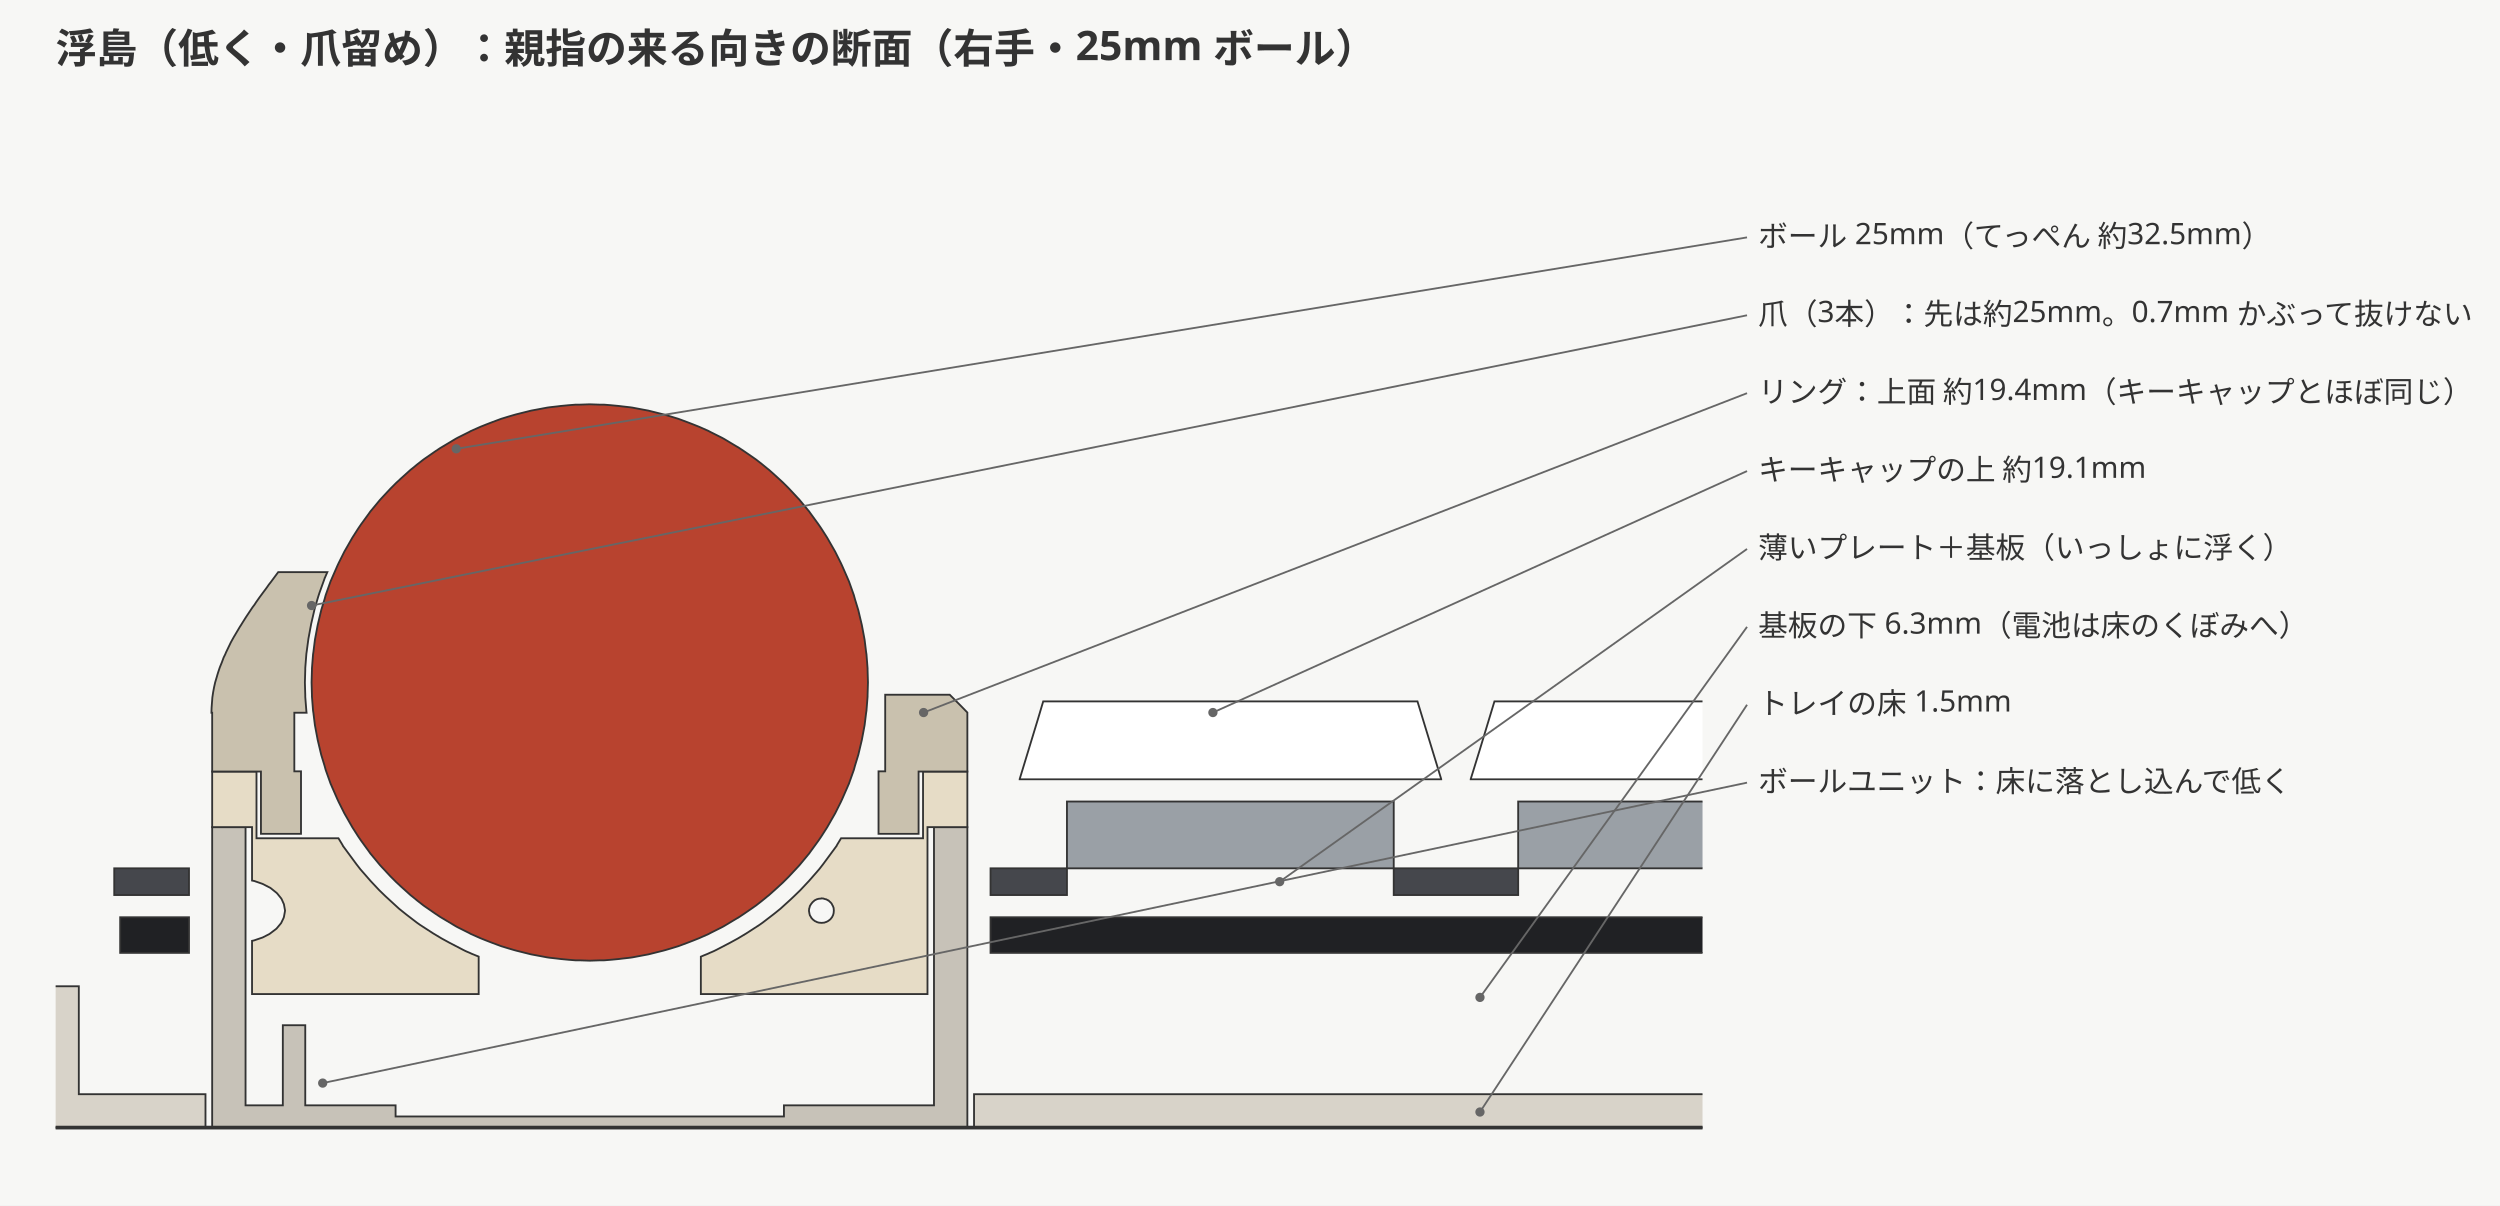
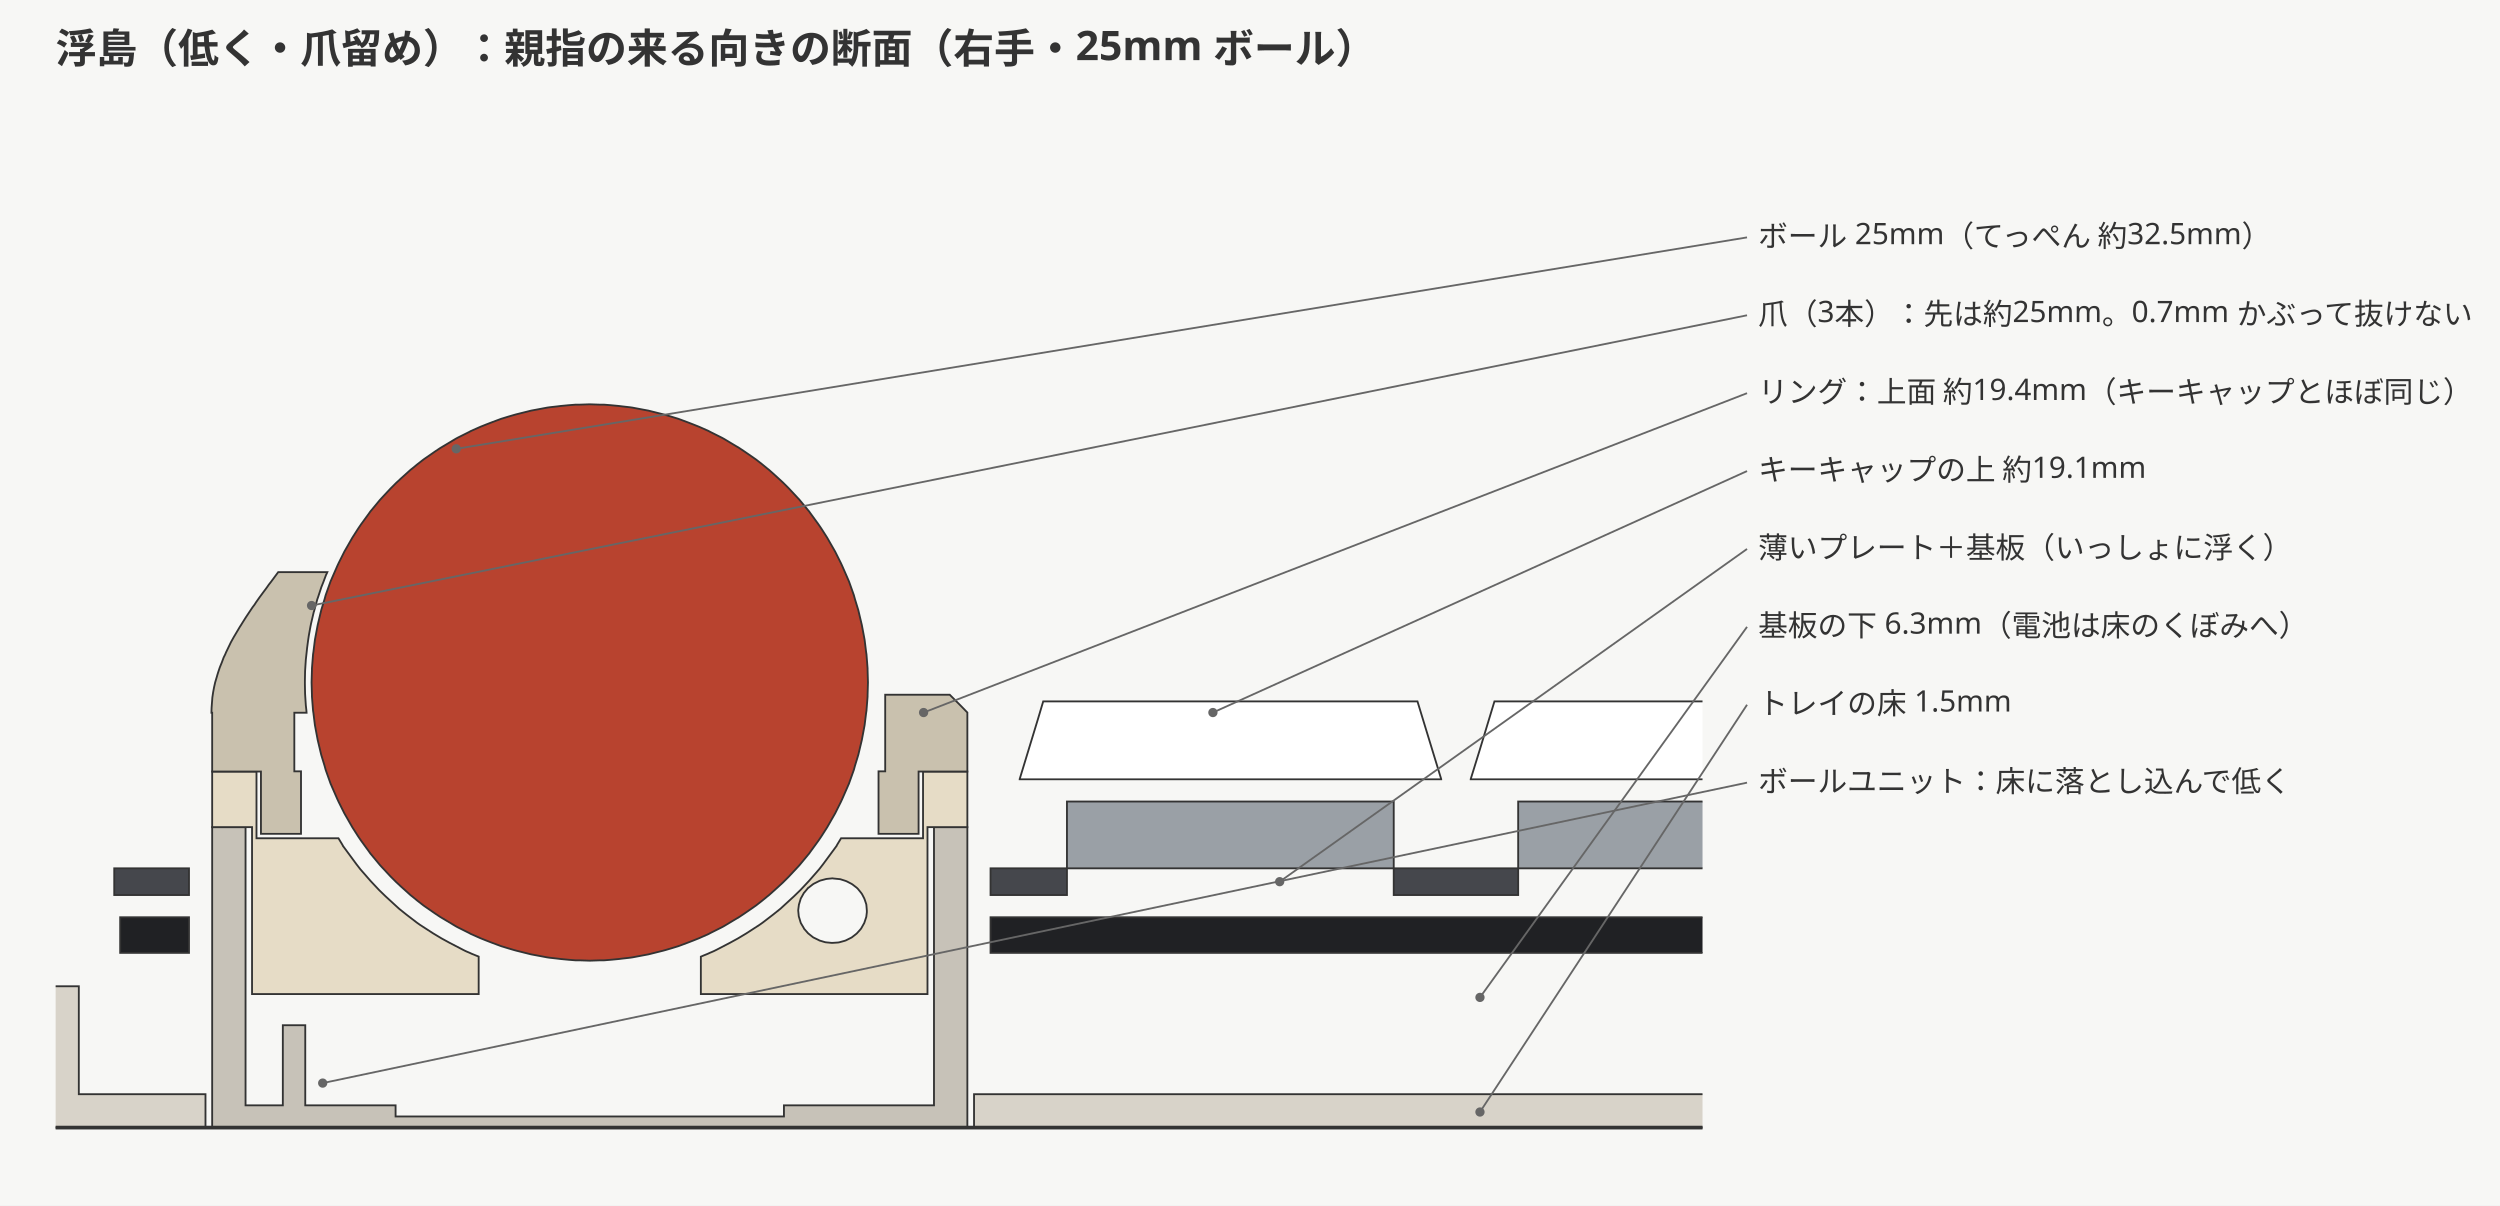
<svg xmlns="http://www.w3.org/2000/svg" width="1348" height="650" viewBox="0 0 1348 650" font-family="IPAPGothic, IPAGothic, sans-serif">
  <rect width="100%" height="100%" fill="#f7f7f5" />
  <text x="30" y="34" font-size="22" font-weight="bold" fill="#333">浮島（低く・爪留め）：親指の来る向きの断面（右手・25mm ボール）</text>
  <clipPath id="waz-20">
    <rect x="30" y="80" width="888" height="540" />
  </clipPath>
  <g clip-path="url(#waz-20)">
-     <path d="M110.8,596.0 L110.8,590.0 L102.1,590.0 L93.7,590.0 L89.4,590.0 L88.8,590.0 L42.5,590.0 L42.5,570.7 L42.5,531.8 L9.3,531.8 L-8.6,531.8 L-8.6,580.7 L-8.6,608.0 L79.0,608.0 L81.8,608.0 L88.6,608.0 L99.9,608.0 L110.8,608.0 Z M1213.6,585.8 L1213.6,531.8 L1211.8,531.8 L1211.0,531.8 L1205.9,531.8 L1203.6,531.8 L1195.4,531.8 L1191.5,531.8 L1180.5,531.8 L1175.0,531.8 L1161.5,531.8 L1154.3,531.8 L1138.6,531.8 L1129.7,531.8 L1112.2,531.8 L1101.4,531.8 L1089.5,531.8 L1073.2,531.8 L1073.2,567.5 L1073.2,590.0 L1072.0,590.0 L1071.2,590.0 L1068.0,590.0 L1065.9,590.0 L1060.8,590.0 L1057.3,590.0 L1050.4,590.0 L1045.6,590.0 L1037.0,590.0 L1030.8,590.0 L1020.8,590.0 L1013.2,590.0 L1002.0,590.0 L993.1,590.0 L980.7,590.0 L970.3,590.0 L957.1,590.0 L945.3,590.0 L931.5,590.0 L922.2,590.0 L919.2,590.0 L909.8,590.0 L898.7,590.0 L882.6,590.0 L871.9,590.0 L848.4,590.0 L838.5,590.0 L806.9,590.0 L797.9,590.0 L757.3,590.0 L749.6,590.0 L741.4,590.0 L692.4,590.0 L596.3,590.0 L575.4,590.0 L541.4,590.0 L525.2,590.0 L525.2,596.0 L525.2,608.0 L540.7,608.0 L541.3,608.0 L541.9,608.0 L575.9,608.0 L577.5,608.0 L578.8,608.0 L600.2,608.0 L601.9,608.0 L603.2,608.0 L604.1,608.0 L604.7,608.0 L644.4,608.0 L692.7,608.0 L742.3,608.0 L752.4,608.0 L792.8,608.0 L805.2,608.0 L837.1,608.0 L851.2,608.0 L875.3,608.0 L891.4,608.0 L907.7,608.0 L917.4,608.0 L920.4,608.0 L934.4,608.0 L956.5,608.0 L975.3,608.0 L997.0,608.0 L1013.7,608.0 L1034.8,608.0 L1049.5,608.0 L1069.7,608.0 L1082.4,608.0 L1101.4,608.0 L1112.2,608.0 L1129.7,608.0 L1138.6,608.0 L1154.3,608.0 L1161.5,608.0 L1175.0,608.0 L1180.5,608.0 L1191.5,608.0 L1195.4,608.0 L1203.6,608.0 L1205.9,608.0 L1211.0,608.0 L1211.8,608.0 L1213.6,608.0 Z" fill="#d8d3c9" stroke="#333" stroke-width="1" fill-rule="evenodd" />
+     <path d="M110.8,596.0 L110.8,590.0 L102.1,590.0 L93.7,590.0 L89.4,590.0 L88.8,590.0 L42.5,590.0 L42.5,570.7 L42.5,531.8 L9.3,531.8 L-8.6,531.8 L-8.6,580.7 L-8.6,608.0 L79.0,608.0 L81.8,608.0 L88.6,608.0 L99.9,608.0 L110.8,608.0 Z M1213.6,585.8 L1213.6,531.8 L1211.8,531.8 L1211.0,531.8 L1205.9,531.8 L1203.6,531.8 L1195.4,531.8 L1191.5,531.8 L1180.5,531.8 L1175.0,531.8 L1161.5,531.8 L1154.3,531.8 L1138.6,531.8 L1129.7,531.8 L1112.2,531.8 L1101.4,531.8 L1089.5,531.8 L1073.2,531.8 L1073.2,567.5 L1073.2,590.0 L1072.0,590.0 L1071.2,590.0 L1068.0,590.0 L1065.9,590.0 L1060.8,590.0 L1057.3,590.0 L1050.4,590.0 L1045.6,590.0 L1037.0,590.0 L1030.8,590.0 L1020.8,590.0 L1013.2,590.0 L1002.0,590.0 L993.1,590.0 L980.7,590.0 L970.3,590.0 L957.1,590.0 L945.3,590.0 L931.5,590.0 L922.2,590.0 L919.2,590.0 L907.7,590.0 L898.7,590.0 L887.5,590.0 L871.9,590.0 L861.3,590.0 L838.5,590.0 L828.6,590.0 L797.9,590.0 L797.4,590.0 L796.5,590.0 L661.4,590.0 L656.4,590.0 L647.0,590.0 L633.5,590.0 L613.2,590.0 L584.1,590.0 L578.6,590.0 L575.6,590.0 L575.4,590.0 L575.1,590.0 L541.3,590.0 L541.2,590.0 L541.0,590.0 L540.8,590.0 L540.5,590.0 L540.2,590.0 L539.9,590.0 L539.5,590.0 L539.2,590.0 L525.2,590.0 L525.2,596.0 L525.2,608.0 L554.6,608.0 L630.8,608.0 L692.7,608.0 L742.3,608.0 L752.4,608.0 L792.8,608.0 L805.2,608.0 L837.1,608.0 L851.2,608.0 L875.3,608.0 L891.4,608.0 L907.7,608.0 L917.4,608.0 L920.4,608.0 L934.4,608.0 L956.5,608.0 L975.3,608.0 L997.0,608.0 L1013.7,608.0 L1034.8,608.0 L1049.5,608.0 L1069.7,608.0 L1082.4,608.0 L1101.4,608.0 L1112.2,608.0 L1129.7,608.0 L1138.6,608.0 L1154.3,608.0 L1161.5,608.0 L1175.0,608.0 L1180.5,608.0 L1191.5,608.0 L1195.4,608.0 L1203.6,608.0 L1205.9,608.0 L1211.0,608.0 L1211.8,608.0 L1213.6,608.0 Z" fill="#d8d3c9" stroke="#333" stroke-width="1" fill-rule="evenodd" />
    <path d="M101.9,513.1 L101.9,494.6 L95.5,494.6 L90.4,494.6 L86.4,494.6 L83.4,494.6 L64.8,494.6 L64.8,505.5 L64.8,513.8 L83.4,513.8 L86.4,513.8 L90.4,513.8 L95.5,513.8 L101.9,513.8 Z M1011.8,504.3 L1011.8,494.6 L978.7,494.6 L977.1,494.6 L974.5,494.6 L971.0,494.6 L966.5,494.6 L961.0,494.6 L954.5,494.6 L946.8,494.6 L938.0,494.6 L928.0,494.6 L916.7,494.6 L904.1,494.6 L889.9,494.6 L874.2,494.6 L856.6,494.6 L837.2,494.6 L815.8,494.6 L792.0,494.6 L765.7,494.6 L736.6,494.6 L704.4,494.6 L668.8,494.6 L629.2,494.6 L585.1,494.6 L536.0,494.6 L534.1,494.6 L534.1,513.1 L534.1,513.8 L536.0,513.8 L585.1,513.8 L629.2,513.8 L668.8,513.8 L704.4,513.8 L736.6,513.8 L765.7,513.8 L792.0,513.8 L815.8,513.8 L837.2,513.8 L856.6,513.8 L874.2,513.8 L889.9,513.8 L904.1,513.8 L916.7,513.8 L928.0,513.8 L938.0,513.8 L946.8,513.8 L954.5,513.8 L961.0,513.8 L966.5,513.8 L971.0,513.8 L974.5,513.8 L977.1,513.8 L978.7,513.8 L1011.8,513.8 Z" fill="#202124" stroke="#333" stroke-width="1" fill-rule="evenodd" />
    <path d="M101.9,482.1 L101.9,468.2 L100.4,468.2 L81.9,468.2 L61.6,468.2 L61.6,481.1 L61.6,482.6 L81.9,482.6 L100.4,482.6 L101.9,482.6 Z M575.3,479.2 L575.3,468.2 L540.3,468.2 L534.4,468.2 L534.1,468.2 L534.1,482.1 L534.1,482.6 L534.4,482.6 L540.3,482.6 L575.3,482.6 Z M818.6,472.0 L818.6,468.2 L798.1,468.2 L751.5,468.2 L751.5,476.8 L751.5,482.6 L798.1,482.6 L818.6,482.6 Z M1020.6,475.0 L1020.6,468.2 L969.4,468.2 L958.0,468.2 L946.0,468.2 L946.0,472.2 L946.0,482.6 L958.0,482.6 L969.4,482.6 L1020.6,482.6 Z" fill="#45474c" stroke="#333" stroke-width="1" fill-rule="evenodd" />
    <path d="M751.5,446.7 L751.5,432.2 L640.3,432.2 L575.3,432.2 L575.3,440.6 L575.3,468.2 L640.3,468.2 L751.5,468.2 Z M946.0,458.2 L946.0,432.2 L818.6,432.2 L818.6,458.7 L818.6,468.2 L946.0,468.2 Z" fill="#9aa0a6" stroke="#333" stroke-width="1" fill-rule="evenodd" />
    <path d="M777.1,420.2 L777.1,420.1 L768.6,392.3 L764.3,378.2 L645.2,378.2 L562.5,378.2 L559.7,387.6 L549.8,420.1 L549.8,420.2 L549.8,420.2 L640.3,420.2 L777.1,420.2 Z M1016.2,420.2 L1016.2,420.1 L969.9,385.6 L960.1,378.2 L805.8,378.2 L797.8,404.6 L793.0,420.1 L793.0,420.1 L793.0,420.2 L1016.2,420.2 Z" fill="#ffffff" stroke="#333" stroke-width="1" fill-rule="evenodd" />
    <path d="M521.6,605.9 L521.6,500.6 L521.6,479.6 L521.6,446.0 L519.2,446.0 L518.6,446.0 L518.2,446.0 L517.8,446.0 L515.2,446.0 L508.2,446.0 L503.6,446.0 L503.6,488.9 L503.6,513.1 L503.6,596.0 L502.0,596.0 L501.0,596.0 L500.9,596.0 L491.8,596.0 L490.7,596.0 L490.4,596.0 L489.9,596.0 L489.3,596.0 L479.7,596.0 L478.7,596.0 L477.7,596.0 L476.4,596.0 L475.1,596.0 L473.7,596.0 L463.9,596.0 L462.1,596.0 L460.4,596.0 L458.6,596.0 L456.9,596.0 L447.2,596.0 L445.4,596.0 L443.7,596.0 L442.1,596.0 L440.7,596.0 L439.6,596.0 L438.7,596.0 L429.8,596.0 L429.2,596.0 L428.7,596.0 L428.5,596.0 L422.7,596.0 L422.7,599.9 L422.7,602.0 L318.0,602.0 L213.3,602.0 L213.3,598.1 L213.3,596.0 L208.3,596.0 L198.2,596.0 L195.2,596.0 L194.4,596.0 L193.2,596.0 L191.5,596.0 L189.3,596.0 L186.7,596.0 L183.7,596.0 L180.3,596.0 L179.6,596.0 L176.2,596.0 L172.5,596.0 L168.6,596.0 L164.7,596.0 L164.7,596.0 L164.6,596.0 L164.6,595.0 L164.6,552.8 L160.8,552.8 L160.8,552.8 L157.0,552.8 L157.0,552.8 L153.4,552.8 L153.3,552.8 L152.5,552.8 L152.5,584.8 L152.5,596.0 L150.0,596.0 L147.0,596.0 L146.8,596.0 L144.1,596.0 L141.8,596.0 L140.0,596.0 L135.1,596.0 L134.5,596.0 L132.4,596.0 L132.4,496.0 L132.4,446.0 L127.8,446.0 L120.8,446.0 L118.2,446.0 L117.8,446.0 L117.4,446.0 L116.8,446.0 L114.4,446.0 L114.4,500.0 L114.4,608.0 L116.8,608.0 L117.4,608.0 L127.4,608.0 L130.0,608.0 L141.3,608.0 L145.8,608.0 L148.0,608.0 L148.2,608.0 L148.7,608.0 L149.5,608.0 L150.6,608.0 L152.1,608.0 L153.8,608.0 L155.7,608.0 L157.8,608.0 L160.1,608.0 L162.5,608.0 L165.0,608.0 L166.0,608.0 L168.5,608.0 L171.0,608.0 L173.4,608.0 L175.7,608.0 L177.8,608.0 L179.7,608.0 L181.3,608.0 L182.7,608.0 L183.8,608.0 L186.3,608.0 L187.4,608.0 L188.1,608.0 L188.5,608.0 L188.6,608.0 L199.9,608.0 L209.5,608.0 L224.0,608.0 L234.9,608.0 L249.7,608.0 L261.8,608.0 L276.5,608.0 L289.7,608.0 L304.1,608.0 L306.8,608.0 L306.8,608.0 L307.1,608.0 L307.5,608.0 L308.0,608.0 L308.8,608.0 L309.8,608.0 L310.9,608.0 L312.1,608.0 L313.5,608.0 L314.9,608.0 L316.4,608.0 L318.0,608.0 L329.4,608.0 L331.0,608.0 L332.5,608.0 L334.0,608.0 L335.5,608.0 L336.8,608.0 L338.1,608.0 L339.1,608.0 L340.0,608.0 L340.8,608.0 L341.3,608.0 L341.6,608.0 L341.8,608.0 L346.3,608.0 L359.5,608.0 L374.2,608.0 L386.3,608.0 L401.1,608.0 L412.0,608.0 L426.5,608.0 L436.1,608.0 L437.3,608.0 L437.3,608.0 L437.5,608.0 L437.8,608.0 L438.4,608.0 L439.1,608.0 L440.0,608.0 L450.6,608.0 L451.5,608.0 L452.6,608.0 L453.7,608.0 L454.9,608.0 L456.2,608.0 L457.5,608.0 L458.9,608.0 L469.6,608.0 L470.8,608.0 L472.0,608.0 L473.1,608.0 L474.1,608.0 L475.1,608.0 L475.9,608.0 L476.6,608.0 L477.1,608.0 L477.5,608.0 L477.8,608.0 L489.2,608.0 L489.4,608.0 L489.4,608.0 L490.2,608.0 L494.7,608.0 L506.0,608.0 L508.6,608.0 L518.6,608.0 L519.2,608.0 L521.6,608.0 Z" fill="#c7c2b8" stroke="#333" stroke-width="1" fill-rule="evenodd" />
-     <path d="M258.1,519.8 L258.1,515.8 L254.4,514.3 L253.1,513.7 L251.9,513.2 L251.0,512.8 L249.8,512.2 L242.3,508.3 L238.1,506.0 L233.6,503.3 L226.5,498.7 L224.8,497.5 L219.2,493.2 L216.2,490.8 L215.2,490.0 L207.9,483.3 L204.4,479.9 L199.8,475.0 L194.3,468.7 L192.2,466.0 L185.2,456.5 L185.0,456.3 L185.0,456.2 L184.5,455.3 L182.5,452.0 L182.1,452.0 L179.6,452.0 L178.9,452.0 L177.3,452.0 L177.3,452.0 L177.2,452.0 L172.3,452.0 L170.9,452.0 L170.6,452.0 L166.0,452.0 L162.1,452.0 L152.1,452.0 L149.8,452.0 L141.0,452.0 L140.5,452.0 L138.3,452.0 L138.3,428.0 L138.3,416.0 L132.1,416.0 L129.1,416.0 L127.4,416.0 L117.4,416.0 L116.8,416.0 L114.4,416.0 L114.4,426.0 L114.4,446.0 L116.8,446.0 L117.4,446.0 L127.4,446.0 L127.9,446.0 L130.3,446.0 L135.9,446.0 L135.9,459.8 L135.9,465.5 L135.9,474.8 L136.9,475.0 L137.0,475.0 L141.6,476.6 L141.6,476.6 L144.9,478.3 L145.3,478.5 L145.7,478.7 L146.1,479.0 L149.1,481.4 L149.5,481.8 L151.6,484.4 L151.9,484.9 L153.1,487.6 L153.2,488.2 L153.7,491.0 L153.6,491.6 L153.1,494.4 L152.9,495.0 L151.6,497.7 L151.2,498.2 L149.1,500.7 L148.6,501.1 L145.7,503.3 L145.3,503.6 L141.6,505.5 L141.3,505.6 L136.9,507.1 L136.9,507.1 L135.9,507.3 L135.9,516.6 L135.9,522.3 L135.9,536.0 L138.1,536.0 L138.7,536.0 L147.6,536.0 L149.9,536.0 L160.0,536.0 L164.0,536.0 L175.2,536.0 L180.7,536.0 L192.7,536.0 L199.8,536.0 L212.4,536.0 L220.9,536.0 L225.4,536.0 L225.5,536.0 L225.9,536.0 L226.5,536.0 L227.4,536.0 L228.4,536.0 L229.6,536.0 L231.0,536.0 L232.6,536.0 L232.7,536.0 L232.7,536.0 L232.8,536.0 L232.9,536.0 L233.0,536.0 L233.1,536.0 L233.3,536.0 L233.5,536.0 L233.7,536.0 L234.0,536.0 L235.5,536.0 L235.8,536.0 L237.4,536.0 L237.7,536.0 L239.4,536.0 L239.7,536.0 L241.4,536.0 L241.7,536.0 L243.4,536.0 L243.7,536.0 L245.3,536.0 L245.7,536.0 L247.2,536.0 L247.6,536.0 L249.0,536.0 L249.3,536.0 L250.7,536.0 L251.9,536.0 L252.9,536.0 L253.8,536.0 L254.4,536.0 L254.8,536.0 L254.9,536.0 L255.0,536.0 L255.1,536.0 L255.2,536.0 L256.4,536.0 L256.7,536.0 L258.1,536.0 Z M500.1,476.0 L500.1,446.0 L505.7,446.0 L508.1,446.0 L513.2,446.0 L519.2,446.0 L519.2,446.0 L519.2,446.0 L521.6,446.0 L521.6,426.0 L521.6,416.0 L519.2,416.0 L518.6,416.0 L508.6,416.0 L507.3,416.0 L506.9,416.0 L503.9,416.0 L497.7,416.0 L497.7,428.0 L497.7,452.0 L495.5,452.0 L495.0,452.0 L486.2,452.0 L483.9,452.0 L473.9,452.0 L470.0,452.0 L465.4,452.0 L465.1,452.0 L464.4,452.0 L463.8,452.0 L463.7,452.0 L463.6,452.0 L461.6,452.0 L460.5,452.0 L454.6,452.0 L453.5,452.0 L451.5,455.3 L451.0,456.2 L451.0,456.3 L450.8,456.5 L443.8,466.0 L441.7,468.7 L436.2,475.0 L431.6,479.9 L431.2,480.3 L428.1,483.3 L426.3,485.0 L420.8,490.0 L419.8,490.8 L418.2,492.1 L416.8,493.2 L411.2,497.5 L409.5,498.7 L402.4,503.3 L397.9,506.0 L393.7,508.3 L386.2,512.2 L385.0,512.8 L384.1,513.2 L382.9,513.7 L381.6,514.3 L377.9,515.8 L377.9,519.8 L377.9,522.5 L377.9,536.0 L379.3,536.0 L379.6,536.0 L381.0,536.0 L381.3,536.0 L381.6,536.0 L381.6,536.0 L381.8,536.0 L382.1,536.0 L382.5,536.0 L383.1,536.0 L383.8,536.0 L384.6,536.0 L385.3,536.0 L386.2,536.0 L387.0,536.0 L387.9,536.0 L388.8,536.0 L389.8,536.0 L390.7,536.0 L391.8,536.0 L392.6,536.0 L393.7,536.0 L394.6,536.0 L395.8,536.0 L396.6,536.0 L397.7,536.0 L398.6,536.0 L399.4,536.0 L400.1,536.0 L400.8,536.0 L401.4,536.0 L401.9,536.0 L403.0,536.0 L404.1,536.0 L405.1,536.0 L406.0,536.0 L406.8,536.0 L407.4,536.0 L407.9,536.0 L408.4,536.0 L408.8,536.0 L409.2,536.0 L409.4,536.0 L409.7,536.0 L409.8,536.0 L409.9,536.0 L411.1,536.0 L411.2,536.0 L415.1,536.0 L423.6,536.0 L436.2,536.0 L443.3,536.0 L455.3,536.0 L460.8,536.0 L472.0,536.0 L476.0,536.0 L486.1,536.0 L488.4,536.0 L497.3,536.0 L497.9,536.0 L500.1,536.0 Z M441.8,497.5 L441.6,497.5 L440.5,497.2 L440.4,497.1 L439.3,496.6 L439.2,496.5 L438.3,495.8 L438.2,495.7 L437.4,494.8 L437.4,494.7 L436.8,493.7 L436.7,493.6 L436.4,492.4 L436.4,492.3 L436.2,491.2 L436.2,491.0 L436.3,489.9 L436.4,489.7 L436.6,488.9 L436.7,488.6 L436.7,488.5 L436.9,488.2 L437.3,487.5 L437.4,487.4 L438.1,486.5 L438.2,486.4 L438.8,485.9 L439.1,485.6 L439.2,485.5 L440.2,485.0 L440.4,484.9 L441.5,484.6 L441.6,484.6 L442.8,484.5 L442.9,484.4 L444.1,484.5 L444.2,484.6 L445.3,484.9 L445.5,484.9 L446.5,485.5 L446.7,485.5 L447.5,486.3 L447.7,486.4 L448.4,487.2 L448.5,487.4 L449.0,488.4 L449.1,488.5 L449.5,489.6 L449.5,489.7 L449.6,490.9 L449.6,491.0 L449.5,492.2 L449.5,492.3 L449.2,493.4 L449.1,493.6 L448.6,494.6 L448.5,494.7 L447.8,495.6 L447.7,495.7 L446.8,496.4 L446.7,496.5 L445.6,497.1 L445.5,497.1 L444.4,497.5 L444.2,497.5 L443.1,497.6 L442.9,497.6 Z" fill="#e6dcc6" stroke="#333" stroke-width="1" fill-rule="evenodd" />
-     <path d="M162.3,427.1 L162.3,415.9 L159.9,415.9 L158.7,415.9 L158.7,405.4 L158.7,384.3 L162.1,384.3 L165.3,384.3 L165.3,384.3 L165.2,383.5 L164.6,375.8 L164.6,375.7 L164.6,374.9 L164.4,368.0 L164.6,361.1 L164.6,360.3 L164.6,360.2 L165.2,352.5 L165.4,351.1 L166.3,344.4 L166.8,341.7 L167.8,336.3 L168.8,332.0 L169.7,328.1 L171.5,322.0 L172.2,319.8 L175.0,312.0 L175.1,311.6 L175.2,311.5 L175.8,310.1 L176.5,308.5 L173.4,308.5 L151.7,308.5 L150.4,308.5 L150.1,308.5 L150.0,308.5 L150.0,308.5 L148.0,311.2 L146.0,313.9 L144.9,315.3 L144.0,316.6 L143.2,317.7 L142.0,319.3 L142.0,319.3 L140.0,322.0 L138.1,324.7 L137.2,326.1 L136.2,327.4 L135.6,328.3 L134.4,330.1 L133.6,331.3 L132.6,332.8 L132.6,332.8 L130.9,335.5 L130.1,336.8 L129.2,338.2 L127.6,340.9 L126.0,343.6 L124.5,346.3 L123.2,349.0 L121.9,351.7 L121.4,352.9 L120.6,354.5 L120.6,354.5 L119.6,357.2 L118.5,359.9 L117.6,362.6 L117.2,363.9 L116.8,365.3 L116.0,368.0 L116.0,368.0 L115.4,370.7 L114.9,373.4 L114.9,373.4 L114.5,376.1 L114.4,377.5 L114.3,378.8 L114.1,381.5 L114.0,384.2 L114.0,384.3 L114.0,384.3 L114.2,384.3 L114.4,384.3 L114.4,394.5 L114.4,394.8 L114.4,416.0 L116.8,416.0 L117.4,416.0 L127.4,416.0 L129.6,416.0 L130.3,416.0 L133.8,416.0 L137.5,416.0 L140.7,416.0 L140.7,438.4 L140.7,449.6 L142.8,449.6 L143.4,449.6 L152.1,449.6 L153.5,449.6 L153.9,449.6 L156.6,449.6 L162.3,449.6 Z M495.3,438.4 L495.3,416.0 L498.5,416.0 L502.2,416.0 L505.7,416.0 L506.4,416.0 L508.6,416.0 L518.6,416.0 L519.2,416.0 L521.6,416.0 L521.6,394.8 L521.6,384.2 L518.4,380.9 L512.1,374.6 L509.2,374.6 L509.0,374.6 L498.6,374.6 L493.7,374.6 L491.9,374.6 L486.5,374.6 L477.3,374.6 L477.3,402.1 L477.3,415.9 L476.1,415.9 L473.7,415.9 L473.7,427.1 L473.7,449.6 L479.4,449.6 L482.1,449.6 L482.5,449.6 L483.9,449.6 L492.6,449.6 L493.2,449.6 L495.3,449.6 Z" fill="#c9c1ae" stroke="#333" stroke-width="1" fill-rule="evenodd" />
+     <path d="M258.1,519.8 L258.1,515.8 L254.4,514.3 L253.1,513.7 L251.9,513.2 L251.0,512.8 L249.8,512.2 L242.3,508.3 L238.1,506.0 L233.6,503.3 L226.5,498.7 L224.8,497.5 L219.2,493.2 L216.2,490.8 L215.2,490.0 L207.9,483.3 L204.4,479.9 L199.8,475.0 L194.3,468.7 L192.2,466.0 L185.2,456.5 L185.0,456.3 L185.0,456.2 L184.5,455.3 L182.5,452.0 L182.1,452.0 L179.6,452.0 L178.9,452.0 L177.3,452.0 L177.3,452.0 L177.2,452.0 L172.3,452.0 L170.9,452.0 L170.6,452.0 L166.0,452.0 L162.1,452.0 L152.1,452.0 L149.8,452.0 L141.0,452.0 L140.5,452.0 L138.3,452.0 L138.3,428.0 L138.3,416.0 L132.1,416.0 L129.1,416.0 L127.4,416.0 L117.4,416.0 L116.8,416.0 L114.4,416.0 L114.4,426.0 L114.4,446.0 L116.8,446.0 L117.4,446.0 L127.4,446.0 L127.9,446.0 L130.3,446.0 L135.9,446.0 L135.9,476.0 L135.9,536.0 L138.1,536.0 L138.7,536.0 L147.6,536.0 L149.9,536.0 L160.0,536.0 L164.0,536.0 L175.2,536.0 L180.7,536.0 L192.7,536.0 L199.8,536.0 L212.4,536.0 L220.9,536.0 L225.4,536.0 L225.5,536.0 L225.9,536.0 L226.5,536.0 L227.4,536.0 L228.4,536.0 L229.6,536.0 L231.0,536.0 L232.6,536.0 L232.7,536.0 L232.7,536.0 L232.8,536.0 L232.9,536.0 L233.0,536.0 L233.1,536.0 L233.3,536.0 L233.5,536.0 L233.7,536.0 L234.0,536.0 L235.5,536.0 L235.8,536.0 L237.4,536.0 L237.7,536.0 L239.4,536.0 L239.7,536.0 L241.4,536.0 L241.7,536.0 L243.4,536.0 L243.7,536.0 L245.3,536.0 L245.7,536.0 L247.2,536.0 L247.6,536.0 L249.0,536.0 L249.3,536.0 L250.7,536.0 L251.9,536.0 L252.9,536.0 L253.8,536.0 L254.4,536.0 L254.8,536.0 L254.9,536.0 L255.0,536.0 L255.1,536.0 L255.2,536.0 L256.4,536.0 L256.7,536.0 L258.1,536.0 Z M500.1,476.0 L500.1,446.0 L505.7,446.0 L508.1,446.0 L513.2,446.0 L519.2,446.0 L519.2,446.0 L519.2,446.0 L521.6,446.0 L521.6,426.0 L521.6,416.0 L519.2,416.0 L518.6,416.0 L508.6,416.0 L507.3,416.0 L506.9,416.0 L503.9,416.0 L497.7,416.0 L497.7,428.0 L497.7,452.0 L495.5,452.0 L495.0,452.0 L486.2,452.0 L483.9,452.0 L482.5,452.0 L482.0,452.0 L475.6,452.0 L463.7,452.0 L458.8,452.0 L458.7,452.0 L458.7,452.0 L457.1,452.0 L456.4,452.0 L453.9,452.0 L453.5,452.0 L451.5,455.3 L451.0,456.2 L451.0,456.3 L450.8,456.5 L443.8,466.0 L441.7,468.7 L436.2,475.0 L431.6,479.9 L428.1,483.3 L420.8,490.0 L419.8,490.8 L416.8,493.2 L411.2,497.5 L409.5,498.7 L402.4,503.3 L397.9,506.0 L393.7,508.3 L386.2,512.2 L385.0,512.8 L384.1,513.2 L382.9,513.7 L381.6,514.3 L377.9,515.8 L377.9,519.8 L377.9,522.5 L377.9,536.0 L379.3,536.0 L379.6,536.0 L381.0,536.0 L381.3,536.0 L381.6,536.0 L381.6,536.0 L381.8,536.0 L382.1,536.0 L382.5,536.0 L383.1,536.0 L383.8,536.0 L384.6,536.0 L385.3,536.0 L386.2,536.0 L387.0,536.0 L387.9,536.0 L388.8,536.0 L389.8,536.0 L390.7,536.0 L391.8,536.0 L392.6,536.0 L393.7,536.0 L394.6,536.0 L395.8,536.0 L396.6,536.0 L397.7,536.0 L398.6,536.0 L399.4,536.0 L400.1,536.0 L400.8,536.0 L401.4,536.0 L401.9,536.0 L403.0,536.0 L404.1,536.0 L405.1,536.0 L406.0,536.0 L406.8,536.0 L407.4,536.0 L407.9,536.0 L408.4,536.0 L408.8,536.0 L409.2,536.0 L409.4,536.0 L409.7,536.0 L409.8,536.0 L409.9,536.0 L411.1,536.0 L411.2,536.0 L415.1,536.0 L423.6,536.0 L436.2,536.0 L443.3,536.0 L455.3,536.0 L460.8,536.0 L472.0,536.0 L476.0,536.0 L486.1,536.0 L488.4,536.0 L497.3,536.0 L497.9,536.0 L500.1,536.0 Z M448.4,508.4 L445.3,508.1 L444.8,508.0 L441.8,507.1 L441.5,506.9 L438.6,505.5 L438.3,505.3 L435.8,503.3 L435.6,503.1 L433.5,500.7 L433.4,500.4 L431.8,497.7 L431.7,497.4 L430.8,494.4 L430.7,494.1 L430.4,491.0 L430.4,490.7 L430.8,487.6 L430.9,487.4 L431.8,484.4 L432.0,484.1 L433.5,481.4 L433.8,481.1 L435.8,478.7 L435.9,478.7 L438.2,476.9 L438.5,476.7 L438.6,476.6 L439.0,476.4 L441.8,475.0 L442.3,474.8 L445.3,474.0 L445.8,473.9 L448.9,473.6 L449.5,473.7 L452.5,474.0 L453.2,474.1 L456.0,475.0 L456.7,475.3 L459.2,476.6 L459.8,477.0 L462.0,478.7 L462.6,479.3 L464.3,481.4 L464.8,482.1 L466.0,484.4 L466.3,485.2 L467.1,487.6 L467.2,488.5 L467.4,491.0 L467.4,491.9 L467.1,494.4 L466.8,495.3 L466.0,497.7 L465.6,498.4 L464.3,500.7 L463.8,501.3 L462.0,503.3 L461.4,503.8 L459.2,505.5 L458.6,505.8 L456.0,507.1 L455.4,507.3 L452.5,508.1 L451.9,508.2 L448.9,508.4 Z" fill="#e6dcc6" stroke="#333" stroke-width="1" fill-rule="evenodd" />
+     <path d="M162.3,427.1 L162.3,415.9 L159.9,415.9 L158.7,415.9 L158.7,405.4 L158.7,384.3 L163.1,384.3 L164.4,384.3 L165.3,384.3 L165.2,383.0 L164.9,380.3 L164.6,375.7 L164.5,374.1 L164.4,368.8 L164.4,368.0 L164.4,367.2 L164.5,361.9 L164.6,360.3 L164.9,355.7 L165.2,353.0 L165.6,349.3 L166.1,345.5 L166.5,342.8 L167.4,337.8 L167.7,336.3 L169.2,329.9 L169.3,329.7 L169.6,328.6 L171.1,323.1 L171.5,322.0 L173.3,316.5 L174.3,314.0 L175.8,310.0 L176.2,309.2 L176.5,308.5 L173.5,308.5 L172.0,308.5 L151.7,308.5 L150.4,308.5 L150.1,308.5 L150.0,308.5 L150.0,308.5 L148.0,311.2 L146.0,313.9 L144.9,315.3 L144.0,316.6 L143.2,317.7 L142.0,319.3 L142.0,319.3 L140.0,322.0 L138.1,324.7 L137.2,326.1 L136.2,327.4 L135.6,328.3 L134.4,330.1 L133.6,331.3 L132.6,332.8 L132.6,332.8 L130.9,335.5 L130.1,336.8 L129.2,338.2 L127.6,340.9 L126.0,343.6 L124.5,346.3 L123.2,349.0 L121.9,351.7 L121.4,352.9 L120.6,354.5 L120.6,354.5 L119.6,357.2 L118.5,359.9 L117.6,362.6 L117.2,363.9 L116.8,365.3 L116.0,368.0 L116.0,368.0 L115.4,370.7 L114.9,373.4 L114.9,373.4 L114.5,376.1 L114.4,377.5 L114.3,378.8 L114.1,381.5 L114.0,384.2 L114.0,384.3 L114.0,384.3 L114.2,384.3 L114.4,384.3 L114.4,394.5 L114.4,394.8 L114.4,416.0 L116.8,416.0 L117.4,416.0 L127.4,416.0 L129.6,416.0 L130.3,416.0 L133.8,416.0 L137.5,416.0 L140.7,416.0 L140.7,438.4 L140.7,449.6 L142.8,449.6 L143.4,449.6 L152.1,449.6 L153.5,449.6 L153.9,449.6 L156.6,449.6 L162.3,449.6 Z M495.3,438.4 L495.3,416.0 L498.5,416.0 L502.2,416.0 L505.7,416.0 L506.4,416.0 L508.6,416.0 L518.6,416.0 L519.2,416.0 L521.6,416.0 L521.6,394.8 L521.6,384.2 L518.4,380.9 L512.1,374.6 L509.2,374.6 L509.0,374.6 L498.6,374.6 L493.7,374.6 L491.9,374.6 L486.5,374.6 L477.3,374.6 L477.3,402.1 L477.3,415.9 L476.1,415.9 L473.7,415.9 L473.7,427.1 L473.7,449.6 L479.4,449.6 L482.1,449.6 L482.5,449.6 L483.9,449.6 L492.6,449.6 L493.2,449.6 L495.3,449.6 Z" fill="#c9c1ae" stroke="#333" stroke-width="1" fill-rule="evenodd" />
    <path d="M323.7,517.8 L325.8,517.8 L329.5,517.5 L333.7,517.1 L335.3,516.9 L339.7,516.4 L341.1,516.2 L341.6,516.1 L346.9,515.1 L349.6,514.6 L352.8,513.8 L357.6,512.6 L358.7,512.3 L362.1,511.3 L364.7,510.5 L365.7,510.2 L370.8,508.3 L373.9,507.1 L376.9,505.9 L382.1,503.6 L383.0,503.1 L385.8,501.7 L389.2,500.0 L390.3,499.4 L395.3,496.4 L398.5,494.5 L401.5,492.5 L406.7,488.9 L407.7,488.2 L410.9,485.7 L413.7,483.4 L414.6,482.7 L419.6,478.2 L422.3,475.7 L425.4,472.6 L429.6,468.1 L431.0,466.6 L435.8,460.8 L436.4,460.1 L436.5,459.9 L441.3,453.3 L442.8,451.1 L446.0,446.1 L448.4,441.9 L450.3,438.6 L453.4,432.4 L454.1,430.9 L456.9,424.5 L457.5,423.1 L457.7,422.7 L460.4,415.1 L461.0,412.9 L462.8,407.0 L463.7,403.2 L464.7,399.0 L465.7,393.7 L466.2,391.0 L467.0,384.5 L467.2,383.2 L467.8,375.6 L467.8,375.5 L467.8,374.7 L468.0,368.0 L467.8,361.3 L467.8,360.5 L467.8,360.4 L467.2,352.8 L467.0,351.5 L466.2,345.0 L465.7,342.3 L464.7,337.0 L463.7,332.8 L462.8,329.0 L461.0,323.1 L460.4,320.9 L457.7,313.3 L457.5,312.9 L456.9,311.5 L454.1,305.1 L453.4,303.6 L450.3,297.4 L448.4,294.1 L446.0,289.9 L442.8,284.9 L441.3,282.7 L436.5,276.1 L436.4,275.9 L435.8,275.2 L431.0,269.4 L429.6,267.9 L425.4,263.4 L422.3,260.3 L419.6,257.8 L414.6,253.3 L413.7,252.6 L410.9,250.3 L407.7,247.8 L406.7,247.1 L401.5,243.5 L398.5,241.5 L395.3,239.6 L390.3,236.6 L389.2,236.0 L385.8,234.3 L383.0,232.9 L382.1,232.4 L376.9,230.1 L373.9,228.9 L370.8,227.7 L365.7,225.8 L364.7,225.5 L362.1,224.7 L358.7,223.7 L357.6,223.4 L352.8,222.2 L349.6,221.4 L346.9,220.9 L341.6,219.9 L341.1,219.8 L339.7,219.6 L335.3,219.1 L333.7,218.9 L329.5,218.5 L325.8,218.2 L323.7,218.2 L318.0,218.0 L312.3,218.2 L310.2,218.2 L306.5,218.5 L302.3,218.9 L300.7,219.1 L296.3,219.6 L294.9,219.8 L294.4,219.9 L289.1,220.9 L286.4,221.4 L283.2,222.2 L278.4,223.4 L277.3,223.7 L273.9,224.7 L271.3,225.5 L270.3,225.8 L265.2,227.7 L262.1,228.9 L259.1,230.1 L253.9,232.4 L253.0,232.9 L250.2,234.3 L246.8,236.0 L245.7,236.6 L240.7,239.6 L237.5,241.5 L234.5,243.5 L229.3,247.1 L228.3,247.8 L225.1,250.3 L222.3,252.6 L221.4,253.3 L216.4,257.8 L213.7,260.3 L210.6,263.4 L206.4,267.9 L205.0,269.4 L200.2,275.2 L199.6,275.9 L199.5,276.1 L194.7,282.7 L193.2,284.9 L190.0,289.9 L187.6,294.1 L185.7,297.4 L182.6,303.6 L181.9,305.1 L179.1,311.5 L178.5,312.9 L178.3,313.3 L175.6,320.9 L175.0,323.1 L173.2,329.0 L172.3,332.8 L171.3,337.0 L170.3,342.3 L169.8,345.0 L169.0,351.5 L168.8,352.8 L168.2,360.4 L168.2,360.5 L168.2,361.3 L168.0,368.0 L168.2,374.7 L168.2,375.5 L168.2,375.6 L168.8,383.2 L169.0,384.5 L169.8,391.0 L170.3,393.7 L171.3,399.0 L172.3,403.2 L173.2,407.0 L175.0,412.9 L175.6,415.1 L178.3,422.7 L178.5,423.1 L179.1,424.5 L181.9,430.9 L182.6,432.4 L185.7,438.6 L187.6,441.9 L190.0,446.1 L193.2,451.1 L194.7,453.3 L199.5,459.9 L199.6,460.1 L200.2,460.8 L205.0,466.6 L206.4,468.1 L210.6,472.6 L213.7,475.7 L216.4,478.2 L221.4,482.7 L222.3,483.4 L225.1,485.7 L228.3,488.2 L229.3,488.9 L234.5,492.5 L237.5,494.5 L240.7,496.4 L245.7,499.4 L246.8,500.0 L250.2,501.7 L253.0,503.1 L253.9,503.6 L259.1,505.9 L262.1,507.1 L265.2,508.3 L270.3,510.2 L271.3,510.5 L273.9,511.3 L277.3,512.3 L278.4,512.6 L283.2,513.8 L286.4,514.6 L289.1,515.1 L294.4,516.1 L294.9,516.2 L296.3,516.4 L300.7,516.9 L302.3,517.1 L306.5,517.5 L310.2,517.8 L312.3,517.8 L318.0,518.0 Z" fill="#b8432f" stroke="#333" stroke-width="1" fill-rule="evenodd" />
  </g>
  <line x1="30" y1="608.0" x2="918.0" y2="608.0" stroke="#333" stroke-width="2" />
  <line x1="246.0" y1="242.0" x2="942.0" y2="128.0" stroke="#666" stroke-width="1" />
  <circle cx="246.0" cy="242.0" r="2.5" fill="#666" />
  <text x="948.0" y="133.0" font-size="16" fill="#333">ボール 25mm（てっぺん 約32.5mm）</text>
  <line x1="168.0" y1="326.5" x2="942.0" y2="170.0" stroke="#666" stroke-width="1" />
  <circle cx="168.0" cy="326.5" r="2.5" fill="#666" />
  <text x="948.0" y="175.0" font-size="16" fill="#333">爪（3本）：先は約25mm。0.7mm かぶって抜けない</text>
  <line x1="498.0" y1="384.2" x2="942.0" y2="212.0" stroke="#666" stroke-width="1" />
  <circle cx="498.0" cy="384.2" r="2.5" fill="#666" />
  <text x="948.0" y="217.0" font-size="16" fill="#333">リング：上面 約19.4mm（キーキャップとほぼ同じ）</text>
  <line x1="654.0" y1="384.2" x2="942.0" y2="254.0" stroke="#666" stroke-width="1" />
  <circle cx="654.0" cy="384.2" r="2.5" fill="#666" />
  <text x="948.0" y="259.0" font-size="16" fill="#333">キーキャップの上 約19.1mm</text>
  <line x1="690.0" y1="475.4" x2="942.0" y2="296.0" stroke="#666" stroke-width="1" />
  <circle cx="690.0" cy="475.4" r="2.5" fill="#666" />
  <text x="948.0" y="301.0" font-size="16" fill="#333">薄いプレート＋基板（いっしょに浮く）</text>
  <line x1="798.0" y1="537.8" x2="942.0" y2="338.0" stroke="#666" stroke-width="1" />
  <circle cx="798.0" cy="537.8" r="2.5" fill="#666" />
  <text x="948.0" y="343.0" font-size="16" fill="#333">基板の下 6.3mm（電池は床のくぼみへ）</text>
  <line x1="798.0" y1="599.6" x2="942.0" y2="380.0" stroke="#666" stroke-width="1" />
  <circle cx="798.0" cy="599.6" r="2.5" fill="#666" />
  <text x="948.0" y="385.0" font-size="16" fill="#333">トレイの床 1.5mm</text>
  <line x1="174.0" y1="584.0" x2="942.0" y2="422.0" stroke="#666" stroke-width="1" />
  <circle cx="174.0" cy="584.0" r="2.5" fill="#666" />
  <text x="948.0" y="427.0" font-size="16" fill="#333">ボールユニット：床に落とし込んで低く</text>
</svg>
